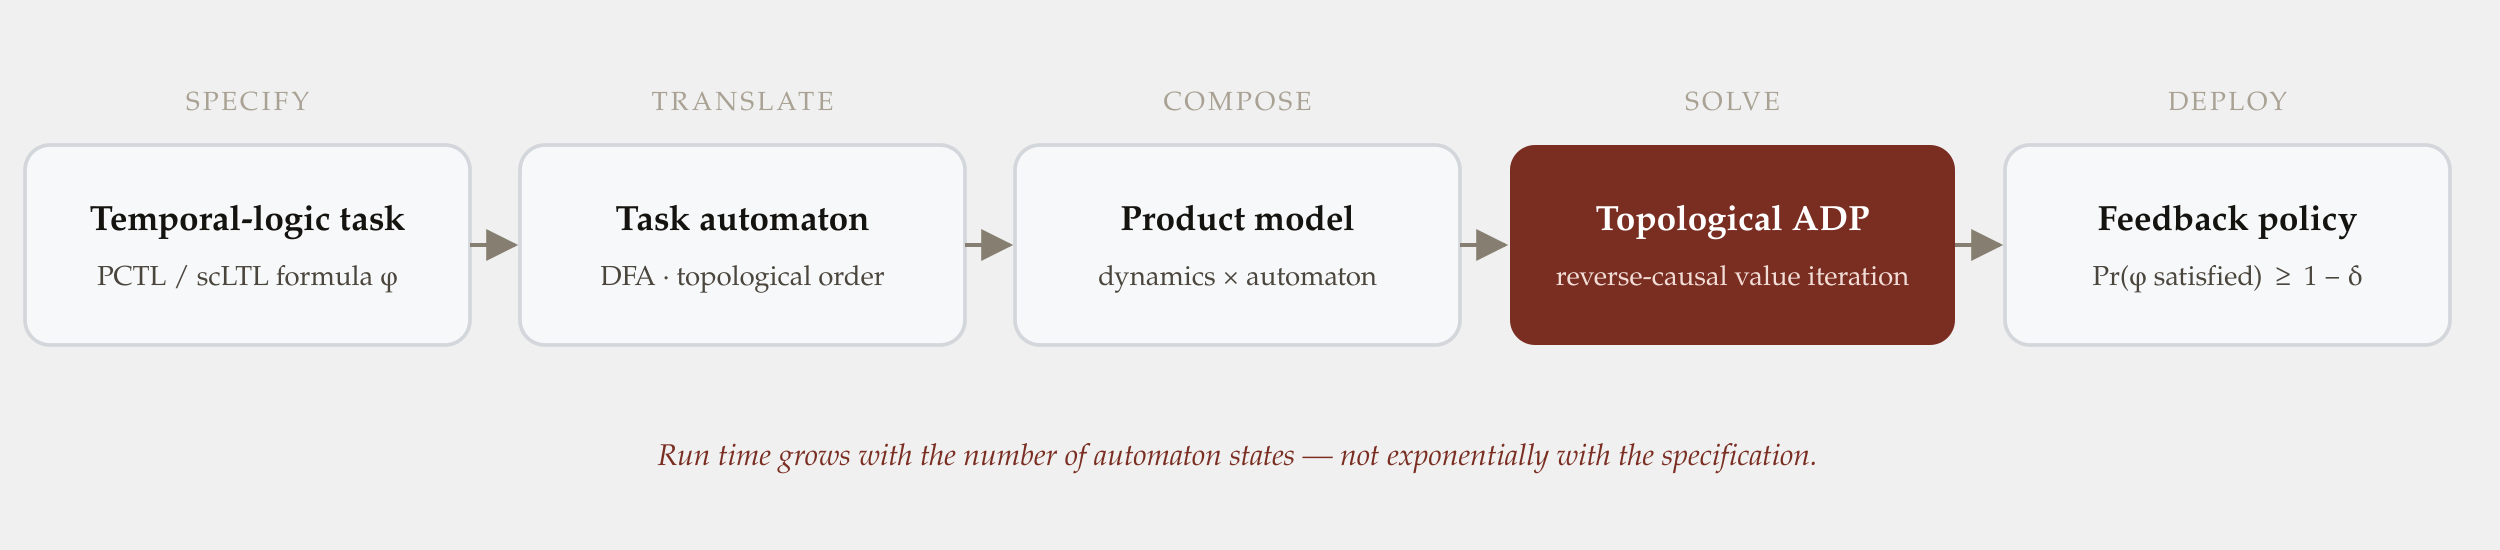
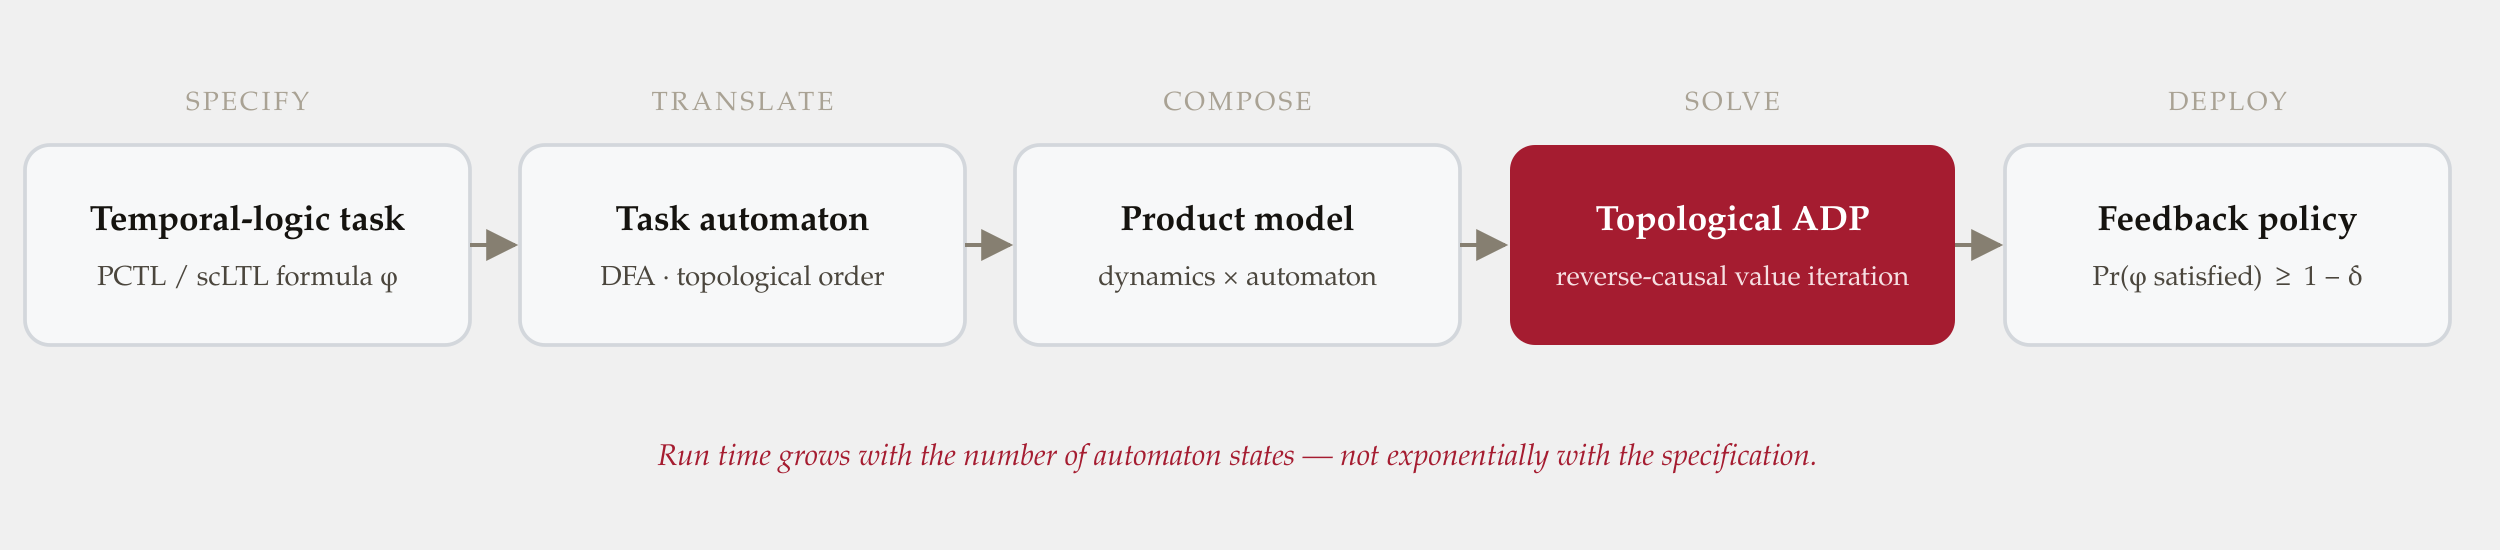
<svg xmlns="http://www.w3.org/2000/svg" viewBox="0 0 1000 220" font-family="'Iowan Old Style', Palatino, 'Palatino Linotype', 'Book Antiqua', Georgia, serif">
  <defs>
    <marker id="a" viewBox="0 0 10 10" refX="9" refY="5" markerWidth="8" markerHeight="8" orient="auto">
      <path d="M0,0 L10,5 L0,10 z" fill="#867f71" />
    </marker>
    <style>
      .box { fill:#f7f8f9; stroke:#d3d7dc; stroke-width:1.5; rx:10; }
-       .hi  { fill:#7a2e22; stroke:none; }
+       .hi  { fill:#A51C30; stroke:none; }
      .t   { font-size:14px; font-weight:600; fill:#15130f; text-anchor:middle; }
      .s   { font-size:11px; fill:#4b463d; text-anchor:middle; }
-       .t.w { fill:#fff; } .s.w { fill:#f1dcd6; }
+       .t.w { fill:#fff; } .s.w { fill:#f6dfe2; }
      .step { font-size:10.5px; fill:#a9a294; text-anchor:middle; letter-spacing:.12em; }
      .f { stroke:#867f71; stroke-width:1.6; marker-end:url(#a); }
-       .g { font-size:12px; fill:#7a2e22; text-anchor:middle; font-style:italic; }
+       .g { font-size:12px; fill:#A51C30; text-anchor:middle; font-style:italic; }
    </style>
  </defs>
  <text x="99" y="44" class="step">SPECIFY</text>
  <text x="297" y="44" class="step">TRANSLATE</text>
  <text x="495" y="44" class="step">COMPOSE</text>
  <text x="693" y="44" class="step">SOLVE</text>
  <text x="891" y="44" class="step">DEPLOY</text>
  <rect x="10" y="58" width="178" height="80" class="box" />
  <text x="99" y="92" class="t">Temporal-logic task</text>
  <text x="99" y="114" class="s">PCTL / scLTL formula φ</text>
  <rect x="208" y="58" width="178" height="80" class="box" />
  <text x="297" y="92" class="t">Task automaton</text>
  <text x="297" y="114" class="s">DFA · topological order</text>
  <rect x="406" y="58" width="178" height="80" class="box" />
  <text x="495" y="92" class="t">Product model</text>
  <text x="495" y="114" class="s">dynamics × automaton</text>
  <rect x="604" y="58" width="178" height="80" class="box hi" />
  <text x="693" y="92" class="t w">Topological ADP</text>
  <text x="693" y="114" class="s w">reverse-causal value iteration</text>
  <rect x="802" y="58" width="178" height="80" class="box" />
  <text x="891" y="92" class="t">Feedback policy</text>
  <text x="891" y="114" class="s">Pr(φ satisfied) ≥ 1 − δ</text>
  <line x1="188" y1="98" x2="206" y2="98" class="f" />
  <line x1="386" y1="98" x2="404" y2="98" class="f" />
  <line x1="584" y1="98" x2="602" y2="98" class="f" />
  <line x1="782" y1="98" x2="800" y2="98" class="f" />
  <text x="495" y="186" class="g">Run time grows with the number of automaton states — not exponentially with the specification.</text>
</svg>
